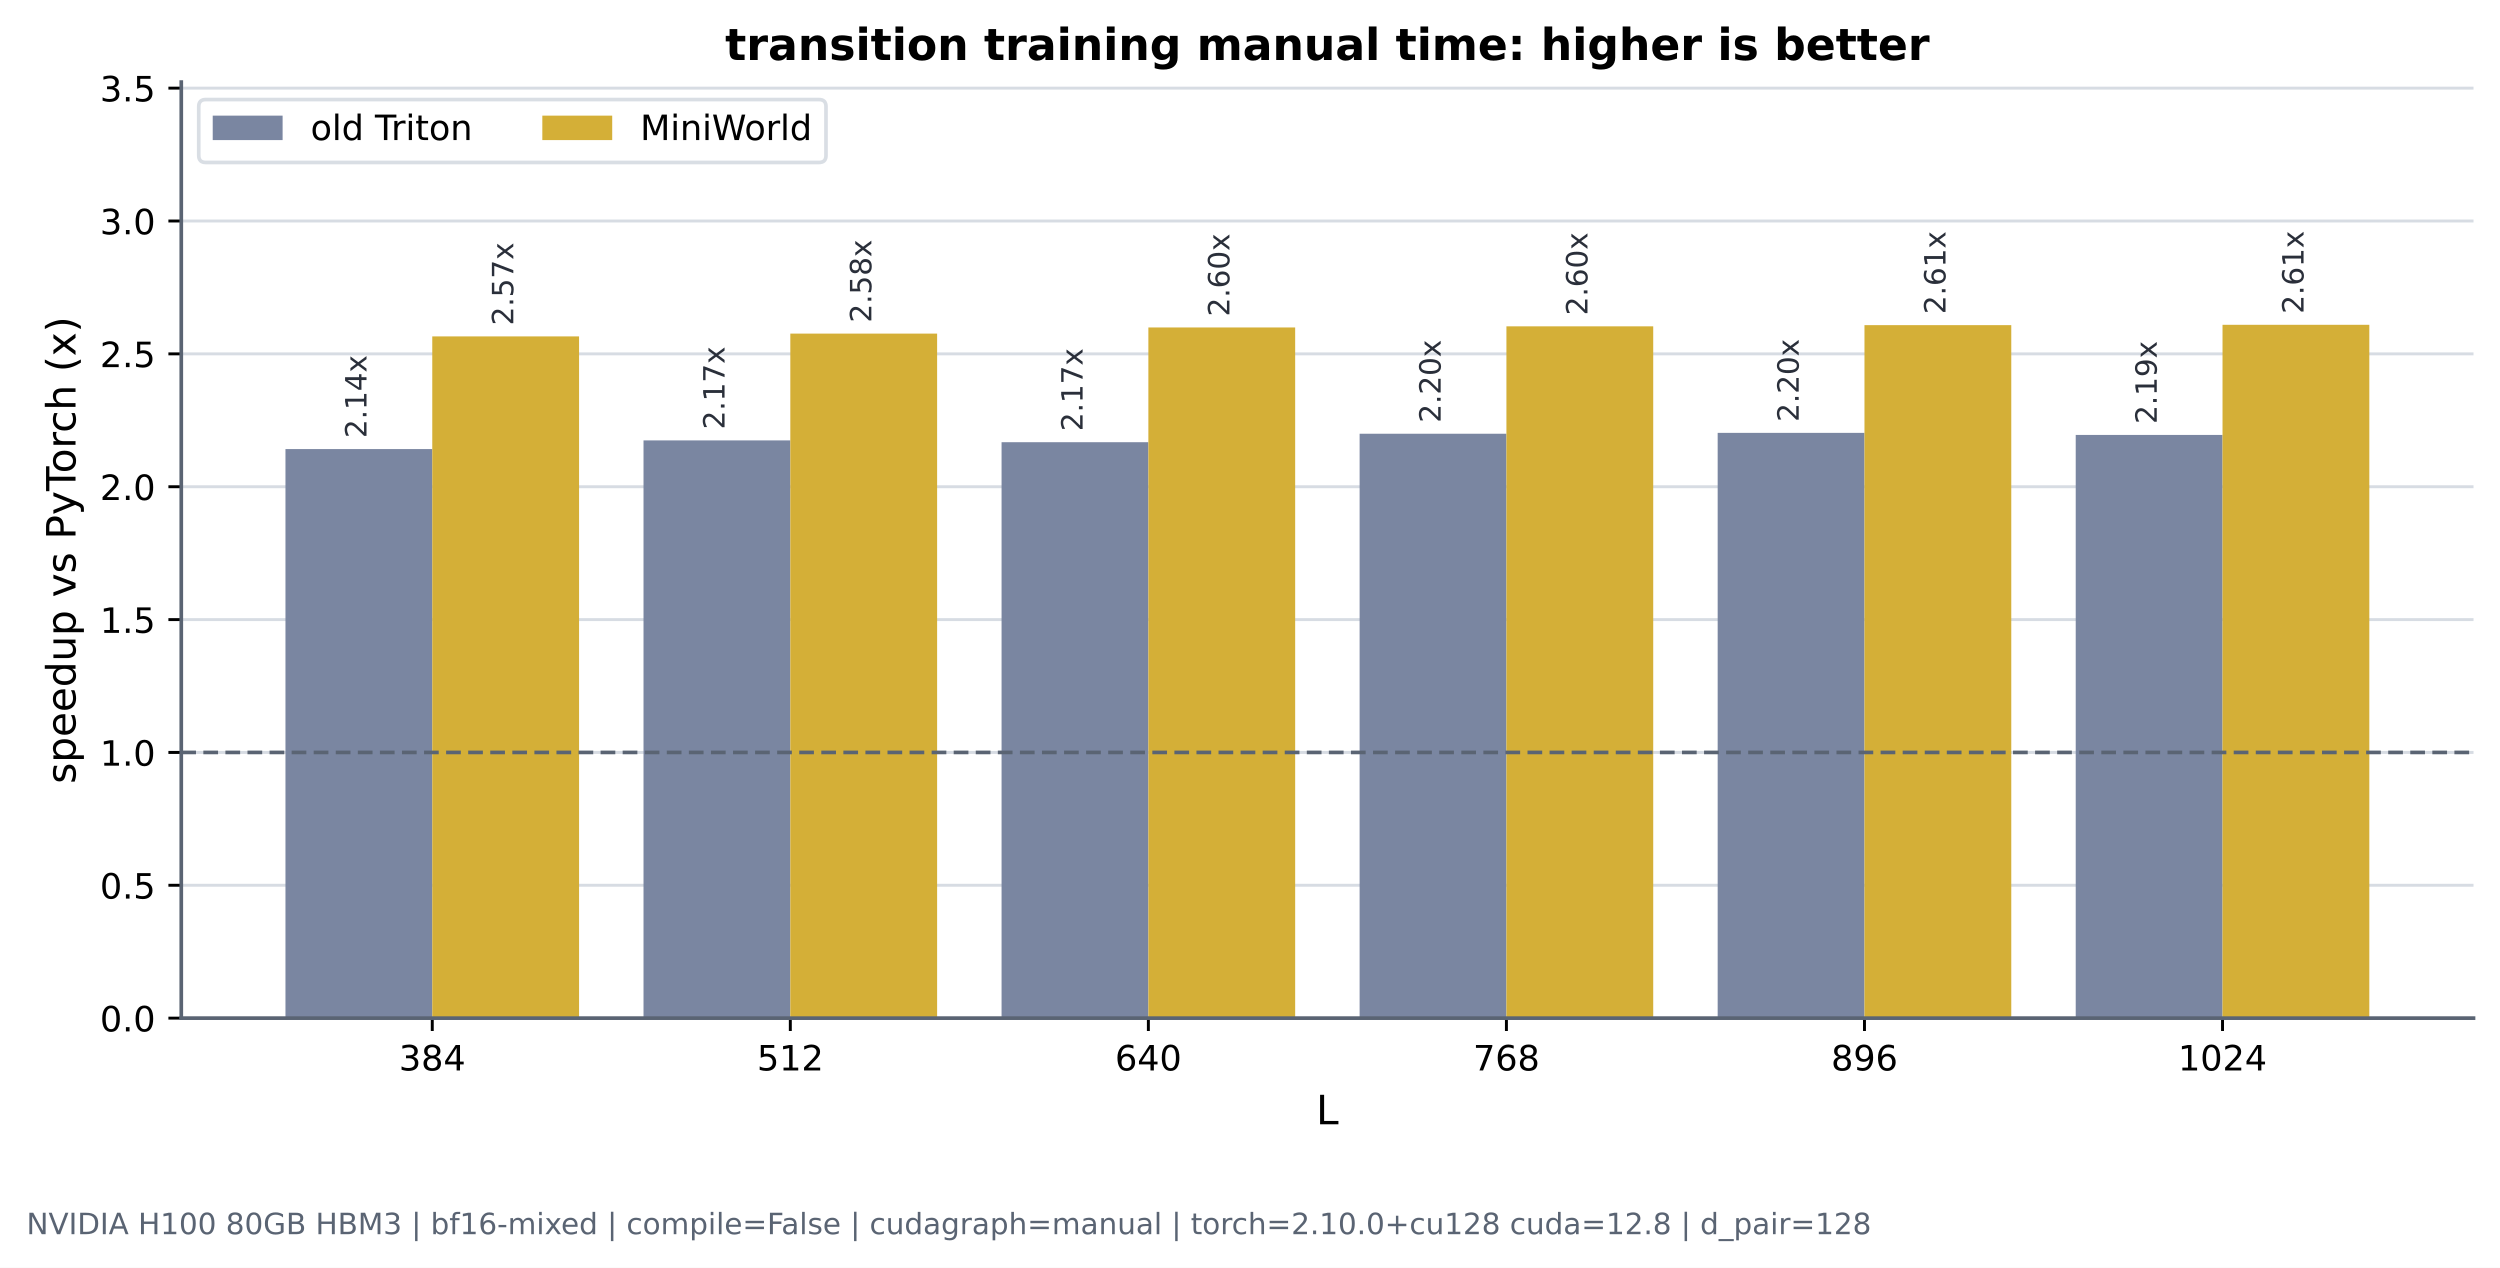
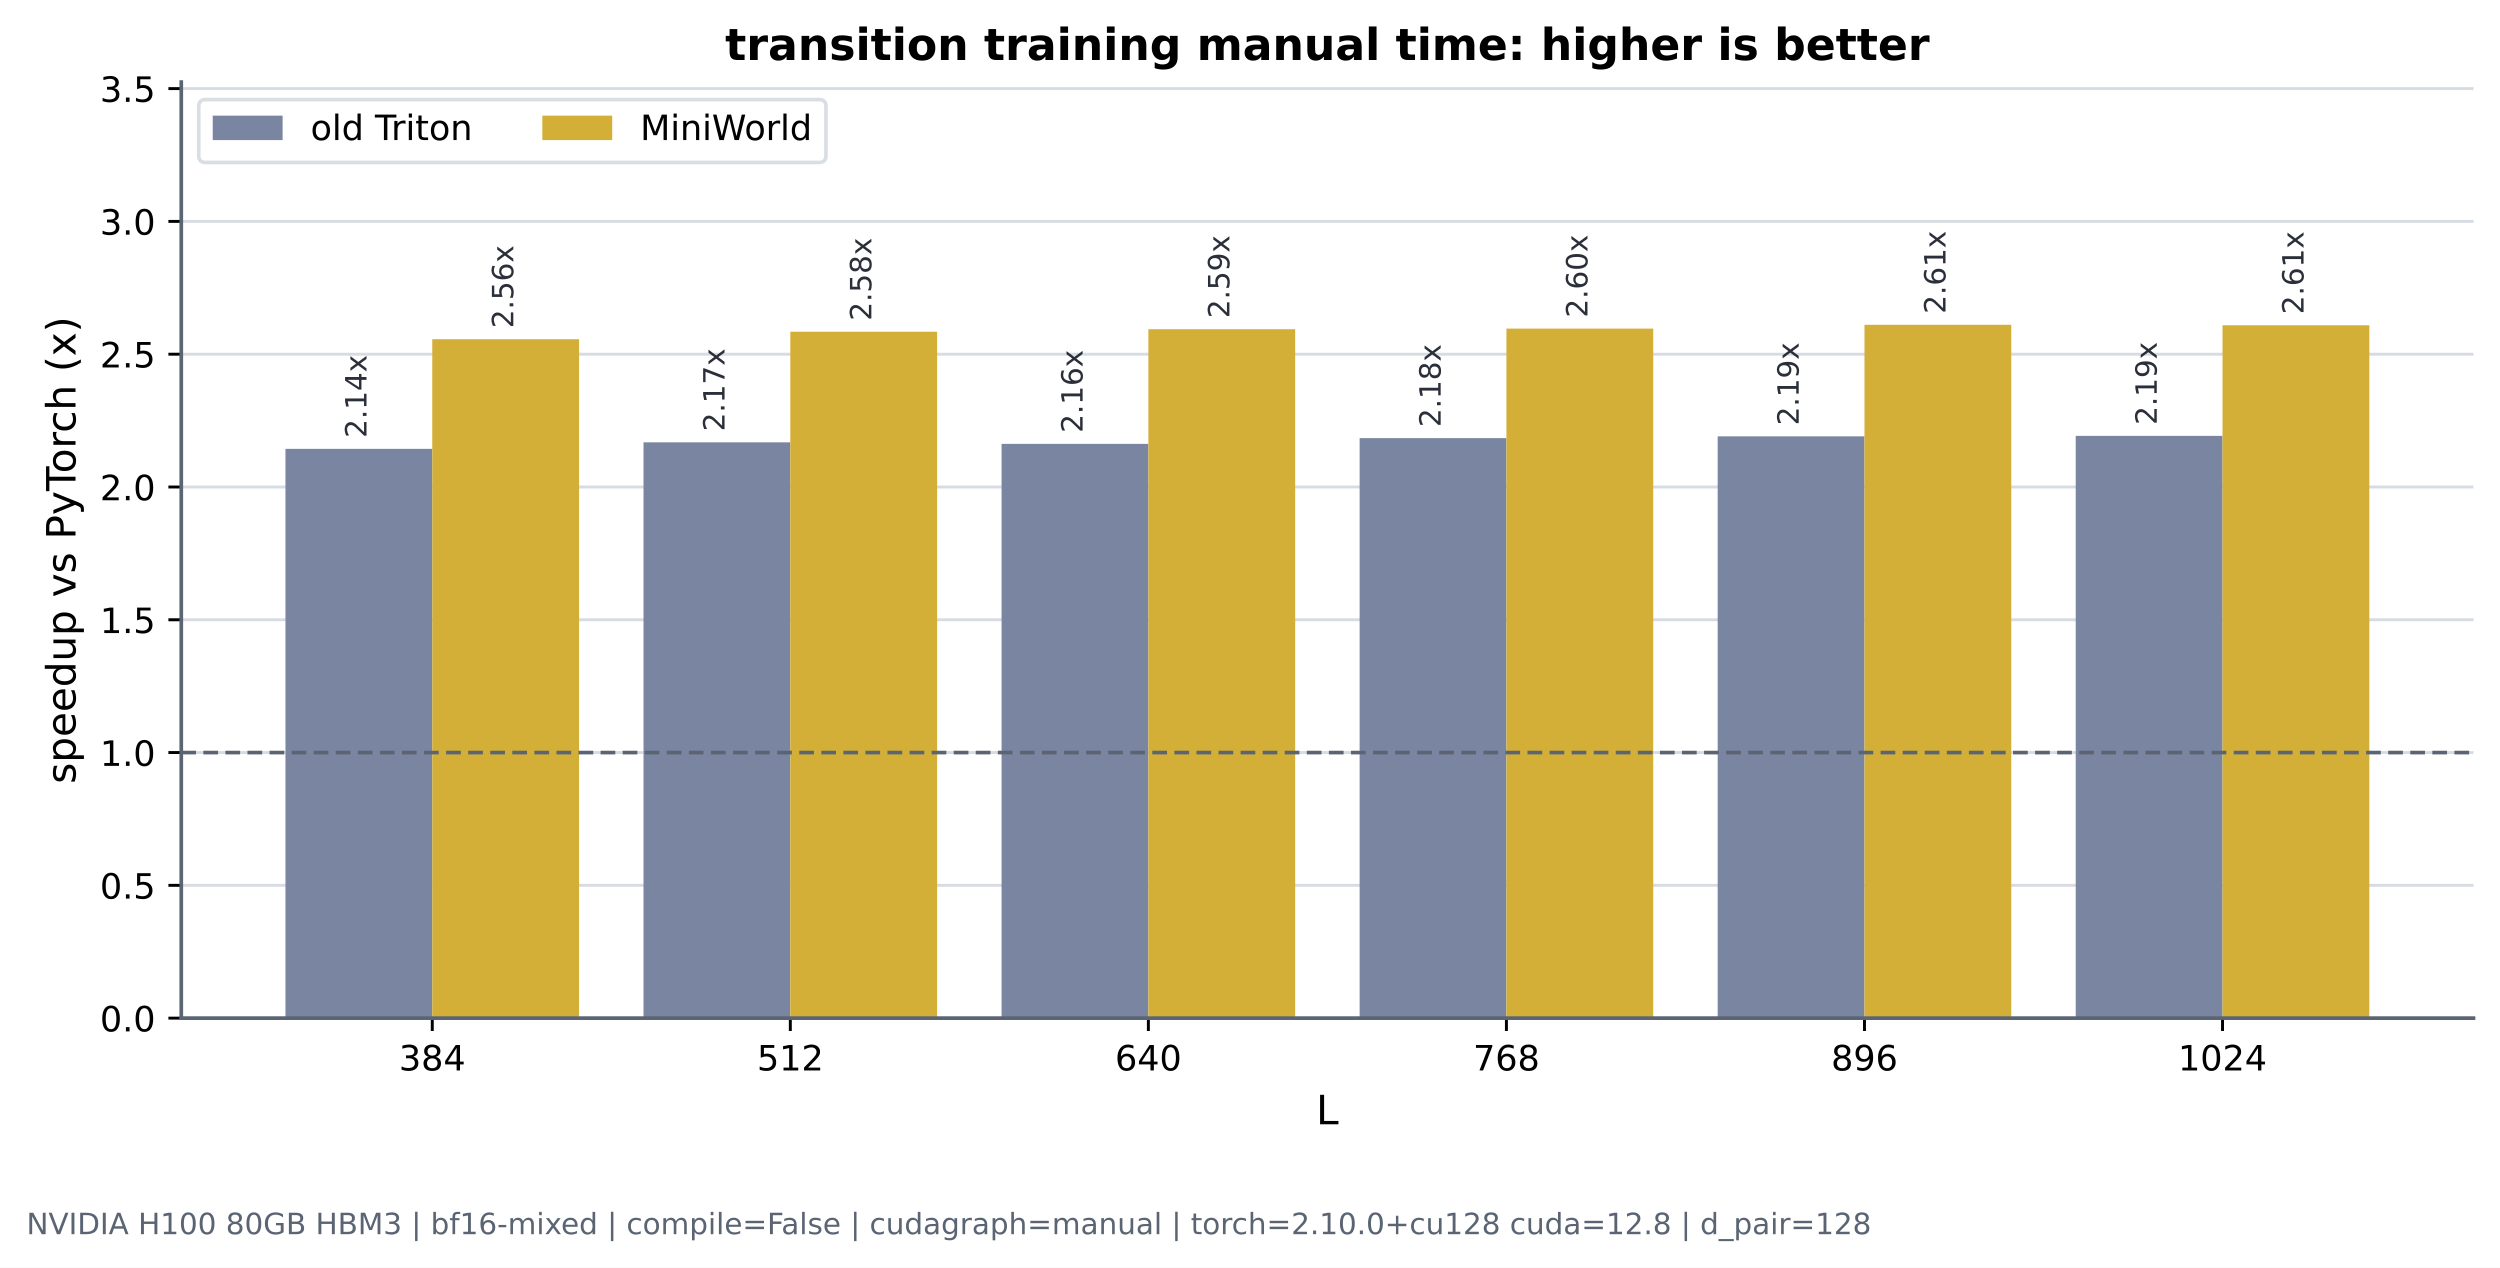
<svg xmlns="http://www.w3.org/2000/svg" xmlns:xlink="http://www.w3.org/1999/xlink" width="679.68pt" height="344.665pt" viewBox="0 0 679.68 344.665" version="1.1">
  <defs>
    <style type="text/css">*{stroke-linejoin: round; stroke-linecap: butt}</style>
  </defs>
  <g id="figure_1">
    <g id="patch_1">
      <path d="M 0 344.665  L 679.68 344.665  L 679.68 0  L 0 0  z " style="fill: #ffffff" />
    </g>
    <g id="axes_1">
      <g id="patch_2">
        <path d="M 49.283 276.805  L 672.48 276.805  L 672.48 22.318  L 49.283 22.318  z " style="fill: #ffffff" />
      </g>
      <g id="matplotlib.axis_1">
        <g id="xtick_1">
          <g id="line2d_1">
            <defs>
-               <path id="m117a9427b2" d="M 0 0  L 0 3.5  " style="stroke: #000000; stroke-width: 0.8" />
+               <path id="m29d4a3b33d" d="M 0 0  L 0 3.5  " style="stroke: #000000; stroke-width: 0.8" />
            </defs>
            <g>
-               <use xlink:href="#m117a9427b2" x="117.521" y="276.805" style="stroke: #000000; stroke-width: 0.8" />
+               <use xlink:href="#m29d4a3b33d" x="117.521" y="276.805" style="stroke: #000000; stroke-width: 0.8" />
            </g>
          </g>
          <g id="text_1">
            <text style="font-size: 9.5px; font-family: 'DejaVu Sans', 'Arial', 'Helvetica', sans-serif; text-anchor: middle" x="117.521" y="291.023" transform="rotate(-0 117.5208 291.0227)">384</text>
          </g>
        </g>
        <g id="xtick_2">
          <g id="line2d_2">
            <g>
-               <use xlink:href="#m117a9427b2" x="214.865" y="276.805" style="stroke: #000000; stroke-width: 0.8" />
+               <use xlink:href="#m29d4a3b33d" x="214.865" y="276.805" style="stroke: #000000; stroke-width: 0.8" />
            </g>
          </g>
          <g id="text_2">
            <text style="font-size: 9.5px; font-family: 'DejaVu Sans', 'Arial', 'Helvetica', sans-serif; text-anchor: middle" x="214.865" y="291.023" transform="rotate(-0 214.865 291.0227)">512</text>
          </g>
        </g>
        <g id="xtick_3">
          <g id="line2d_3">
            <g>
-               <use xlink:href="#m117a9427b2" x="312.209" y="276.805" style="stroke: #000000; stroke-width: 0.8" />
+               <use xlink:href="#m29d4a3b33d" x="312.209" y="276.805" style="stroke: #000000; stroke-width: 0.8" />
            </g>
          </g>
          <g id="text_3">
            <text style="font-size: 9.5px; font-family: 'DejaVu Sans', 'Arial', 'Helvetica', sans-serif; text-anchor: middle" x="312.209" y="291.023" transform="rotate(-0 312.2092 291.0227)">640</text>
          </g>
        </g>
        <g id="xtick_4">
          <g id="line2d_4">
            <g>
-               <use xlink:href="#m117a9427b2" x="409.553" y="276.805" style="stroke: #000000; stroke-width: 0.8" />
+               <use xlink:href="#m29d4a3b33d" x="409.553" y="276.805" style="stroke: #000000; stroke-width: 0.8" />
            </g>
          </g>
          <g id="text_4">
            <text style="font-size: 9.5px; font-family: 'DejaVu Sans', 'Arial', 'Helvetica', sans-serif; text-anchor: middle" x="409.553" y="291.023" transform="rotate(-0 409.5534 291.0227)">768</text>
          </g>
        </g>
        <g id="xtick_5">
          <g id="line2d_5">
            <g>
-               <use xlink:href="#m117a9427b2" x="506.898" y="276.805" style="stroke: #000000; stroke-width: 0.8" />
+               <use xlink:href="#m29d4a3b33d" x="506.898" y="276.805" style="stroke: #000000; stroke-width: 0.8" />
            </g>
          </g>
          <g id="text_5">
            <text style="font-size: 9.5px; font-family: 'DejaVu Sans', 'Arial', 'Helvetica', sans-serif; text-anchor: middle" x="506.898" y="291.023" transform="rotate(-0 506.8976 291.0227)">896</text>
          </g>
        </g>
        <g id="xtick_6">
          <g id="line2d_6">
            <g>
-               <use xlink:href="#m117a9427b2" x="604.242" y="276.805" style="stroke: #000000; stroke-width: 0.8" />
+               <use xlink:href="#m29d4a3b33d" x="604.242" y="276.805" style="stroke: #000000; stroke-width: 0.8" />
            </g>
          </g>
          <g id="text_6">
            <text style="font-size: 9.5px; font-family: 'DejaVu Sans', 'Arial', 'Helvetica', sans-serif; text-anchor: middle" x="604.242" y="291.023" transform="rotate(-0 604.2417 291.0227)">1024</text>
          </g>
        </g>
        <g id="text_7">
          <text style="font-size: 11px; font-family: 'DejaVu Sans', 'Arial', 'Helvetica', sans-serif; text-anchor: middle" x="360.881" y="305.662" transform="rotate(-0 360.8813 305.6624)">L</text>
        </g>
      </g>
      <g id="matplotlib.axis_2">
        <g id="ytick_1">
          <g id="line2d_7">
-             <path d="M 49.283 276.805  L 672.48 276.805  " clip-path="url(#pcb4d3fa882)" style="fill: none; stroke: #d7dce3; stroke-width: 0.8; stroke-linecap: square" />
+             <path d="M 49.283 276.805  L 672.48 276.805  " clip-path="url(#p1ab5a51d32)" style="fill: none; stroke: #d7dce3; stroke-width: 0.8; stroke-linecap: square" />
          </g>
          <g id="line2d_8">
            <defs>
-               <path id="m50f9113015" d="M 0 0  L -3.5 0  " style="stroke: #000000; stroke-width: 0.8" />
+               <path id="m1b40f52cfe" d="M 0 0  L -3.5 0  " style="stroke: #000000; stroke-width: 0.8" />
            </defs>
            <g>
-               <use xlink:href="#m50f9113015" x="49.283" y="276.805" style="stroke: #000000; stroke-width: 0.8" />
+               <use xlink:href="#m1b40f52cfe" x="49.283" y="276.805" style="stroke: #000000; stroke-width: 0.8" />
            </g>
          </g>
          <g id="text_8">
            <text style="font-size: 9.5px; font-family: 'DejaVu Sans', 'Arial', 'Helvetica', sans-serif; text-anchor: end" x="42.283" y="280.414" transform="rotate(-0 42.28258 280.4138)">0.0</text>
          </g>
        </g>
        <g id="ytick_2">
          <g id="line2d_9">
-             <path d="M 49.283 240.685  L 672.48 240.685  " clip-path="url(#pcb4d3fa882)" style="fill: none; stroke: #d7dce3; stroke-width: 0.8; stroke-linecap: square" />
+             <path d="M 49.283 240.702  L 672.48 240.702  " clip-path="url(#p1ab5a51d32)" style="fill: none; stroke: #d7dce3; stroke-width: 0.8; stroke-linecap: square" />
          </g>
          <g id="line2d_10">
            <g>
-               <use xlink:href="#m50f9113015" x="49.283" y="240.685" style="stroke: #000000; stroke-width: 0.8" />
+               <use xlink:href="#m1b40f52cfe" x="49.283" y="240.702" style="stroke: #000000; stroke-width: 0.8" />
            </g>
          </g>
          <g id="text_9">
-             <text style="font-size: 9.5px; font-family: 'DejaVu Sans', 'Arial', 'Helvetica', sans-serif; text-anchor: end" x="42.283" y="244.294" transform="rotate(-0 42.28258 244.2939)">0.5</text>
+             <text style="font-size: 9.5px; font-family: 'DejaVu Sans', 'Arial', 'Helvetica', sans-serif; text-anchor: end" x="42.283" y="244.311" transform="rotate(-0 42.28258 244.3113)">0.5</text>
          </g>
        </g>
        <g id="ytick_3">
          <g id="line2d_11">
-             <path d="M 49.283 204.565  L 672.48 204.565  " clip-path="url(#pcb4d3fa882)" style="fill: none; stroke: #d7dce3; stroke-width: 0.8; stroke-linecap: square" />
+             <path d="M 49.283 204.6  L 672.48 204.6  " clip-path="url(#p1ab5a51d32)" style="fill: none; stroke: #d7dce3; stroke-width: 0.8; stroke-linecap: square" />
          </g>
          <g id="line2d_12">
            <g>
-               <use xlink:href="#m50f9113015" x="49.283" y="204.565" style="stroke: #000000; stroke-width: 0.8" />
+               <use xlink:href="#m1b40f52cfe" x="49.283" y="204.6" style="stroke: #000000; stroke-width: 0.8" />
            </g>
          </g>
          <g id="text_10">
-             <text style="font-size: 9.5px; font-family: 'DejaVu Sans', 'Arial', 'Helvetica', sans-serif; text-anchor: end" x="42.283" y="208.174" transform="rotate(-0 42.28258 208.1739)">1.0</text>
+             <text style="font-size: 9.5px; font-family: 'DejaVu Sans', 'Arial', 'Helvetica', sans-serif; text-anchor: end" x="42.283" y="208.209" transform="rotate(-0 42.28258 208.2088)">1.0</text>
          </g>
        </g>
        <g id="ytick_4">
          <g id="line2d_13">
-             <path d="M 49.283 168.445  L 672.48 168.445  " clip-path="url(#pcb4d3fa882)" style="fill: none; stroke: #d7dce3; stroke-width: 0.8; stroke-linecap: square" />
+             <path d="M 49.283 168.497  L 672.48 168.497  " clip-path="url(#p1ab5a51d32)" style="fill: none; stroke: #d7dce3; stroke-width: 0.8; stroke-linecap: square" />
          </g>
          <g id="line2d_14">
            <g>
-               <use xlink:href="#m50f9113015" x="49.283" y="168.445" style="stroke: #000000; stroke-width: 0.8" />
+               <use xlink:href="#m1b40f52cfe" x="49.283" y="168.497" style="stroke: #000000; stroke-width: 0.8" />
            </g>
          </g>
          <g id="text_11">
-             <text style="font-size: 9.5px; font-family: 'DejaVu Sans', 'Arial', 'Helvetica', sans-serif; text-anchor: end" x="42.283" y="172.054" transform="rotate(-0 42.28258 172.0539)">1.5</text>
+             <text style="font-size: 9.5px; font-family: 'DejaVu Sans', 'Arial', 'Helvetica', sans-serif; text-anchor: end" x="42.283" y="172.106" transform="rotate(-0 42.28258 172.1063)">1.5</text>
          </g>
        </g>
        <g id="ytick_5">
          <g id="line2d_15">
-             <path d="M 49.283 132.325  L 672.48 132.325  " clip-path="url(#pcb4d3fa882)" style="fill: none; stroke: #d7dce3; stroke-width: 0.8; stroke-linecap: square" />
+             <path d="M 49.283 132.395  L 672.48 132.395  " clip-path="url(#p1ab5a51d32)" style="fill: none; stroke: #d7dce3; stroke-width: 0.8; stroke-linecap: square" />
          </g>
          <g id="line2d_16">
            <g>
-               <use xlink:href="#m50f9113015" x="49.283" y="132.325" style="stroke: #000000; stroke-width: 0.8" />
+               <use xlink:href="#m1b40f52cfe" x="49.283" y="132.395" style="stroke: #000000; stroke-width: 0.8" />
            </g>
          </g>
          <g id="text_12">
-             <text style="font-size: 9.5px; font-family: 'DejaVu Sans', 'Arial', 'Helvetica', sans-serif; text-anchor: end" x="42.283" y="135.934" transform="rotate(-0 42.28258 135.9339)">2.0</text>
+             <text style="font-size: 9.5px; font-family: 'DejaVu Sans', 'Arial', 'Helvetica', sans-serif; text-anchor: end" x="42.283" y="136.004" transform="rotate(-0 42.28258 136.0038)">2.0</text>
          </g>
        </g>
        <g id="ytick_6">
          <g id="line2d_17">
-             <path d="M 49.283 96.205  L 672.48 96.205  " clip-path="url(#pcb4d3fa882)" style="fill: none; stroke: #d7dce3; stroke-width: 0.8; stroke-linecap: square" />
+             <path d="M 49.283 96.292  L 672.48 96.292  " clip-path="url(#p1ab5a51d32)" style="fill: none; stroke: #d7dce3; stroke-width: 0.8; stroke-linecap: square" />
          </g>
          <g id="line2d_18">
            <g>
-               <use xlink:href="#m50f9113015" x="49.283" y="96.205" style="stroke: #000000; stroke-width: 0.8" />
+               <use xlink:href="#m1b40f52cfe" x="49.283" y="96.292" style="stroke: #000000; stroke-width: 0.8" />
            </g>
          </g>
          <g id="text_13">
-             <text style="font-size: 9.5px; font-family: 'DejaVu Sans', 'Arial', 'Helvetica', sans-serif; text-anchor: end" x="42.283" y="99.814" transform="rotate(-0 42.28258 99.81397)">2.5</text>
+             <text style="font-size: 9.5px; font-family: 'DejaVu Sans', 'Arial', 'Helvetica', sans-serif; text-anchor: end" x="42.283" y="99.901" transform="rotate(-0 42.28258 99.9013)">2.5</text>
          </g>
        </g>
        <g id="ytick_7">
          <g id="line2d_19">
-             <path d="M 49.283 60.085  L 672.48 60.085  " clip-path="url(#pcb4d3fa882)" style="fill: none; stroke: #d7dce3; stroke-width: 0.8; stroke-linecap: square" />
+             <path d="M 49.283 60.19  L 672.48 60.19  " clip-path="url(#p1ab5a51d32)" style="fill: none; stroke: #d7dce3; stroke-width: 0.8; stroke-linecap: square" />
          </g>
          <g id="line2d_20">
            <g>
-               <use xlink:href="#m50f9113015" x="49.283" y="60.085" style="stroke: #000000; stroke-width: 0.8" />
+               <use xlink:href="#m1b40f52cfe" x="49.283" y="60.19" style="stroke: #000000; stroke-width: 0.8" />
            </g>
          </g>
          <g id="text_14">
-             <text style="font-size: 9.5px; font-family: 'DejaVu Sans', 'Arial', 'Helvetica', sans-serif; text-anchor: end" x="42.283" y="63.694" transform="rotate(-0 42.28258 63.694)">3.0</text>
+             <text style="font-size: 9.5px; font-family: 'DejaVu Sans', 'Arial', 'Helvetica', sans-serif; text-anchor: end" x="42.283" y="63.799" transform="rotate(-0 42.28258 63.7988)">3.0</text>
          </g>
        </g>
        <g id="ytick_8">
          <g id="line2d_21">
-             <path d="M 49.283 23.965  L 672.48 23.965  " clip-path="url(#pcb4d3fa882)" style="fill: none; stroke: #d7dce3; stroke-width: 0.8; stroke-linecap: square" />
+             <path d="M 49.283 24.087  L 672.48 24.087  " clip-path="url(#p1ab5a51d32)" style="fill: none; stroke: #d7dce3; stroke-width: 0.8; stroke-linecap: square" />
          </g>
          <g id="line2d_22">
            <g>
-               <use xlink:href="#m50f9113015" x="49.283" y="23.965" style="stroke: #000000; stroke-width: 0.8" />
+               <use xlink:href="#m1b40f52cfe" x="49.283" y="24.087" style="stroke: #000000; stroke-width: 0.8" />
            </g>
          </g>
          <g id="text_15">
-             <text style="font-size: 9.5px; font-family: 'DejaVu Sans', 'Arial', 'Helvetica', sans-serif; text-anchor: end" x="42.283" y="27.574" transform="rotate(-0 42.28258 27.57403)">3.5</text>
+             <text style="font-size: 9.5px; font-family: 'DejaVu Sans', 'Arial', 'Helvetica', sans-serif; text-anchor: end" x="42.283" y="27.696" transform="rotate(-0 42.28258 27.69629)">3.5</text>
          </g>
        </g>
        <g id="text_16">
          <text style="font-size: 11px; font-family: 'DejaVu Sans', 'Arial', 'Helvetica', sans-serif; text-anchor: middle" x="20.532" y="149.562" transform="rotate(-90 20.53203 149.5615)">speedup vs PyTorch (x)</text>
        </g>
      </g>
      <g id="patch_3">
-         <path d="M 77.61 276.805  L 117.521 276.805  L 117.521 122.092  L 77.61 122.092  z " clip-path="url(#pcb4d3fa882)" style="fill: #7a86a1" />
+         <path d="M 77.61 276.805  L 117.521 276.805  L 117.521 122.031  L 77.61 122.031  z " clip-path="url(#p1ab5a51d32)" style="fill: #7a86a1" />
      </g>
      <g id="patch_4">
-         <path d="M 174.954 276.805  L 214.865 276.805  L 214.865 119.739  L 174.954 119.739  z " clip-path="url(#pcb4d3fa882)" style="fill: #7a86a1" />
+         <path d="M 174.954 276.805  L 214.865 276.805  L 214.865 120.263  L 174.954 120.263  z " clip-path="url(#p1ab5a51d32)" style="fill: #7a86a1" />
      </g>
      <g id="patch_5">
-         <path d="M 272.298 276.805  L 312.209 276.805  L 312.209 120.22  L 272.298 120.22  z " clip-path="url(#pcb4d3fa882)" style="fill: #7a86a1" />
+         <path d="M 272.298 276.805  L 312.209 276.805  L 312.209 120.667  L 272.298 120.667  z " clip-path="url(#p1ab5a51d32)" style="fill: #7a86a1" />
      </g>
      <g id="patch_6">
-         <path d="M 369.642 276.805  L 409.553 276.805  L 409.553 117.923  L 369.642 117.923  z " clip-path="url(#pcb4d3fa882)" style="fill: #7a86a1" />
+         <path d="M 369.642 276.805  L 409.553 276.805  L 409.553 119.111  L 369.642 119.111  z " clip-path="url(#p1ab5a51d32)" style="fill: #7a86a1" />
      </g>
      <g id="patch_7">
-         <path d="M 466.986 276.805  L 506.898 276.805  L 506.898 117.689  L 466.986 117.689  z " clip-path="url(#pcb4d3fa882)" style="fill: #7a86a1" />
+         <path d="M 466.986 276.805  L 506.898 276.805  L 506.898 118.634  L 466.986 118.634  z " clip-path="url(#p1ab5a51d32)" style="fill: #7a86a1" />
      </g>
      <g id="patch_8">
-         <path d="M 564.331 276.805  L 604.242 276.805  L 604.242 118.246  L 564.331 118.246  z " clip-path="url(#pcb4d3fa882)" style="fill: #7a86a1" />
+         <path d="M 564.331 276.805  L 604.242 276.805  L 604.242 118.498  L 564.331 118.498  z " clip-path="url(#p1ab5a51d32)" style="fill: #7a86a1" />
      </g>
      <g id="patch_9">
-         <path d="M 117.521 276.805  L 157.432 276.805  L 157.432 91.463  L 117.521 91.463  z " clip-path="url(#pcb4d3fa882)" style="fill: #d4af37" />
+         <path d="M 117.521 276.805  L 157.432 276.805  L 157.432 92.226  L 117.521 92.226  z " clip-path="url(#p1ab5a51d32)" style="fill: #d4af37" />
      </g>
      <g id="patch_10">
-         <path d="M 214.865 276.805  L 254.776 276.805  L 254.776 90.699  L 214.865 90.699  z " clip-path="url(#pcb4d3fa882)" style="fill: #d4af37" />
+         <path d="M 214.865 276.805  L 254.776 276.805  L 254.776 90.186  L 214.865 90.186  z " clip-path="url(#p1ab5a51d32)" style="fill: #d4af37" />
      </g>
      <g id="patch_11">
-         <path d="M 312.209 276.805  L 352.12 276.805  L 352.12 89.03  L 312.209 89.03  z " clip-path="url(#pcb4d3fa882)" style="fill: #d4af37" />
+         <path d="M 312.209 276.805  L 352.12 276.805  L 352.12 89.501  L 312.209 89.501  z " clip-path="url(#p1ab5a51d32)" style="fill: #d4af37" />
      </g>
      <g id="patch_12">
-         <path d="M 409.553 276.805  L 449.464 276.805  L 449.464 88.723  L 409.553 88.723  z " clip-path="url(#pcb4d3fa882)" style="fill: #d4af37" />
+         <path d="M 409.553 276.805  L 449.464 276.805  L 449.464 89.345  L 409.553 89.345  z " clip-path="url(#p1ab5a51d32)" style="fill: #d4af37" />
      </g>
      <g id="patch_13">
-         <path d="M 506.898 276.805  L 546.809 276.805  L 546.809 88.397  L 506.898 88.397  z " clip-path="url(#pcb4d3fa882)" style="fill: #d4af37" />
+         <path d="M 506.898 276.805  L 546.809 276.805  L 546.809 88.296  L 506.898 88.296  z " clip-path="url(#p1ab5a51d32)" style="fill: #d4af37" />
      </g>
      <g id="patch_14">
-         <path d="M 604.242 276.805  L 644.153 276.805  L 644.153 88.296  L 604.242 88.296  z " clip-path="url(#pcb4d3fa882)" style="fill: #d4af37" />
+         <path d="M 604.242 276.805  L 644.153 276.805  L 644.153 88.43  L 604.242 88.43  z " clip-path="url(#p1ab5a51d32)" style="fill: #d4af37" />
      </g>
      <g id="line2d_23">
-         <path d="M 49.283 204.565  L 672.48 204.565  " clip-path="url(#pcb4d3fa882)" style="fill: none; stroke-dasharray: 4,2; stroke-dashoffset: 0; stroke: #5a6473" />
+         <path d="M 49.283 204.6  L 672.48 204.6  " clip-path="url(#p1ab5a51d32)" style="fill: none; stroke-dasharray: 4,2; stroke-dashoffset: 0; stroke: #5a6473" />
      </g>
      <g id="patch_15">
        <path d="M 49.283 276.805  L 49.283 22.318  " style="fill: none; stroke: #5a6473; stroke-linejoin: miter; stroke-linecap: square" />
      </g>
      <g id="patch_16">
        <path d="M 49.283 276.805  L 672.48 276.805  " style="fill: none; stroke: #5a6473; stroke-linejoin: miter; stroke-linecap: square" />
      </g>
      <g id="text_17">
-         <text style="font-size: 8px; font-family: 'DejaVu Sans', 'Arial', 'Helvetica', sans-serif; fill: #2a2f3a" transform="translate(99.64342 119.0915) rotate(-90)">2.14x</text>
+         <text style="font-size: 8px; font-family: 'DejaVu Sans', 'Arial', 'Helvetica', sans-serif; fill: #2a2f3a" transform="translate(99.64342 119.0309) rotate(-90)">2.14x</text>
      </g>
      <g id="text_18">
-         <text style="font-size: 8px; font-family: 'DejaVu Sans', 'Arial', 'Helvetica', sans-serif; fill: #2a2f3a" transform="translate(196.9876 116.7389) rotate(-90)">2.17x</text>
+         <text style="font-size: 8px; font-family: 'DejaVu Sans', 'Arial', 'Helvetica', sans-serif; fill: #2a2f3a" transform="translate(196.9876 117.2632) rotate(-90)">2.17x</text>
      </g>
      <g id="text_19">
-         <text style="font-size: 8px; font-family: 'DejaVu Sans', 'Arial', 'Helvetica', sans-serif; fill: #2a2f3a" transform="translate(294.3318 117.2202) rotate(-90)">2.17x</text>
+         <text style="font-size: 8px; font-family: 'DejaVu Sans', 'Arial', 'Helvetica', sans-serif; fill: #2a2f3a" transform="translate(294.3318 117.6665) rotate(-90)">2.16x</text>
      </g>
      <g id="text_20">
-         <text style="font-size: 8px; font-family: 'DejaVu Sans', 'Arial', 'Helvetica', sans-serif; fill: #2a2f3a" transform="translate(391.6759 114.9232) rotate(-90)">2.20x</text>
+         <text style="font-size: 8px; font-family: 'DejaVu Sans', 'Arial', 'Helvetica', sans-serif; fill: #2a2f3a" transform="translate(391.6759 116.1111) rotate(-90)">2.18x</text>
      </g>
      <g id="text_21">
-         <text style="font-size: 8px; font-family: 'DejaVu Sans', 'Arial', 'Helvetica', sans-serif; fill: #2a2f3a" transform="translate(489.0201 114.6887) rotate(-90)">2.20x</text>
+         <text style="font-size: 8px; font-family: 'DejaVu Sans', 'Arial', 'Helvetica', sans-serif; fill: #2a2f3a" transform="translate(489.0201 115.6337) rotate(-90)">2.19x</text>
      </g>
      <g id="text_22">
-         <text style="font-size: 8px; font-family: 'DejaVu Sans', 'Arial', 'Helvetica', sans-serif; fill: #2a2f3a" transform="translate(586.3643 115.2461) rotate(-90)">2.19x</text>
+         <text style="font-size: 8px; font-family: 'DejaVu Sans', 'Arial', 'Helvetica', sans-serif; fill: #2a2f3a" transform="translate(586.3643 115.4979) rotate(-90)">2.19x</text>
      </g>
      <g id="text_23">
-         <text style="font-size: 8px; font-family: 'DejaVu Sans', 'Arial', 'Helvetica', sans-serif; fill: #2a2f3a" transform="translate(139.5545 88.46291) rotate(-90)">2.57x</text>
+         <text style="font-size: 8px; font-family: 'DejaVu Sans', 'Arial', 'Helvetica', sans-serif; fill: #2a2f3a" transform="translate(139.5545 89.22551) rotate(-90)">2.56x</text>
      </g>
      <g id="text_24">
-         <text style="font-size: 8px; font-family: 'DejaVu Sans', 'Arial', 'Helvetica', sans-serif; fill: #2a2f3a" transform="translate(236.8987 87.69901) rotate(-90)">2.58x</text>
+         <text style="font-size: 8px; font-family: 'DejaVu Sans', 'Arial', 'Helvetica', sans-serif; fill: #2a2f3a" transform="translate(236.8987 87.18617) rotate(-90)">2.58x</text>
      </g>
      <g id="text_25">
-         <text style="font-size: 8px; font-family: 'DejaVu Sans', 'Arial', 'Helvetica', sans-serif; fill: #2a2f3a" transform="translate(334.2429 86.03019) rotate(-90)">2.60x</text>
+         <text style="font-size: 8px; font-family: 'DejaVu Sans', 'Arial', 'Helvetica', sans-serif; fill: #2a2f3a" transform="translate(334.2429 86.50071) rotate(-90)">2.59x</text>
      </g>
      <g id="text_26">
-         <text style="font-size: 8px; font-family: 'DejaVu Sans', 'Arial', 'Helvetica', sans-serif; fill: #2a2f3a" transform="translate(431.5871 85.72321) rotate(-90)">2.60x</text>
+         <text style="font-size: 8px; font-family: 'DejaVu Sans', 'Arial', 'Helvetica', sans-serif; fill: #2a2f3a" transform="translate(431.5871 86.34475) rotate(-90)">2.60x</text>
      </g>
      <g id="text_27">
-         <text style="font-size: 8px; font-family: 'DejaVu Sans', 'Arial', 'Helvetica', sans-serif; fill: #2a2f3a" transform="translate(528.9312 85.39719) rotate(-90)">2.61x</text>
+         <text style="font-size: 8px; font-family: 'DejaVu Sans', 'Arial', 'Helvetica', sans-serif; fill: #2a2f3a" transform="translate(528.9312 85.29619) rotate(-90)">2.61x</text>
      </g>
      <g id="text_28">
-         <text style="font-size: 8px; font-family: 'DejaVu Sans', 'Arial', 'Helvetica', sans-serif; fill: #2a2f3a" transform="translate(626.2754 85.29619) rotate(-90)">2.61x</text>
+         <text style="font-size: 8px; font-family: 'DejaVu Sans', 'Arial', 'Helvetica', sans-serif; fill: #2a2f3a" transform="translate(626.2754 85.43035) rotate(-90)">2.61x</text>
      </g>
      <g id="text_29">
        <text style="font-weight: 700; font-size: 12px; font-family: 'DejaVu Sans', 'Arial', 'Helvetica', sans-serif; text-anchor: middle" x="360.881" y="16.318" transform="rotate(-0 360.8813 16.31812)">transition training manual time: higher is better</text>
      </g>
      <g id="legend_1">
        <g id="patch_17">
          <path d="M 55.933 44.169  L 222.664 44.169  Q 224.564 44.169 224.564 42.269  L 224.564 28.968  Q 224.564 27.068 222.664 27.068  L 55.933 27.068  Q 54.033 27.068 54.033 28.968  L 54.033 42.269  Q 54.033 44.169 55.933 44.169  z " style="fill: #ffffff; opacity: 0.95; stroke: #d7dce3; stroke-linejoin: miter" />
        </g>
        <g id="patch_18">
          <path d="M 57.833 38.087  L 76.833 38.087  L 76.833 31.437  L 57.833 31.437  z " style="fill: #7a86a1" />
        </g>
        <g id="text_30">
          <text style="font-size: 9.5px; font-family: 'DejaVu Sans', 'Arial', 'Helvetica', sans-serif; text-anchor: start" x="84.433" y="38.087" transform="rotate(-0 84.43258 38.08664)">old Triton</text>
        </g>
        <g id="patch_19">
          <path d="M 147.443 38.087  L 166.443 38.087  L 166.443 31.437  L 147.443 31.437  z " style="fill: #d4af37" />
        </g>
        <g id="text_31">
          <text style="font-size: 9.5px; font-family: 'DejaVu Sans', 'Arial', 'Helvetica', sans-serif; text-anchor: start" x="174.043" y="38.087" transform="rotate(-0 174.0428 38.08664)">MiniWorld</text>
        </g>
      </g>
    </g>
    <g id="text_32">
      <text style="font-size: 8px; font-family: 'DejaVu Sans', 'Arial', 'Helvetica', sans-serif; text-anchor: start; fill: #5a6473" x="7.2" y="335.543" transform="rotate(-0 7.2 335.5431)">NVIDIA H100 80GB HBM3 | bf16-mixed | compile=False | cudagraph=manual | torch=2.10.0+cu128 cuda=12.8 | d_pair=128</text>
    </g>
  </g>
  <defs>
-     <clipPath id="pcb4d3fa882">
+     <clipPath id="p1ab5a51d32">
      <rect x="49.283" y="22.318" width="623.197" height="254.487" />
    </clipPath>
  </defs>
</svg>
